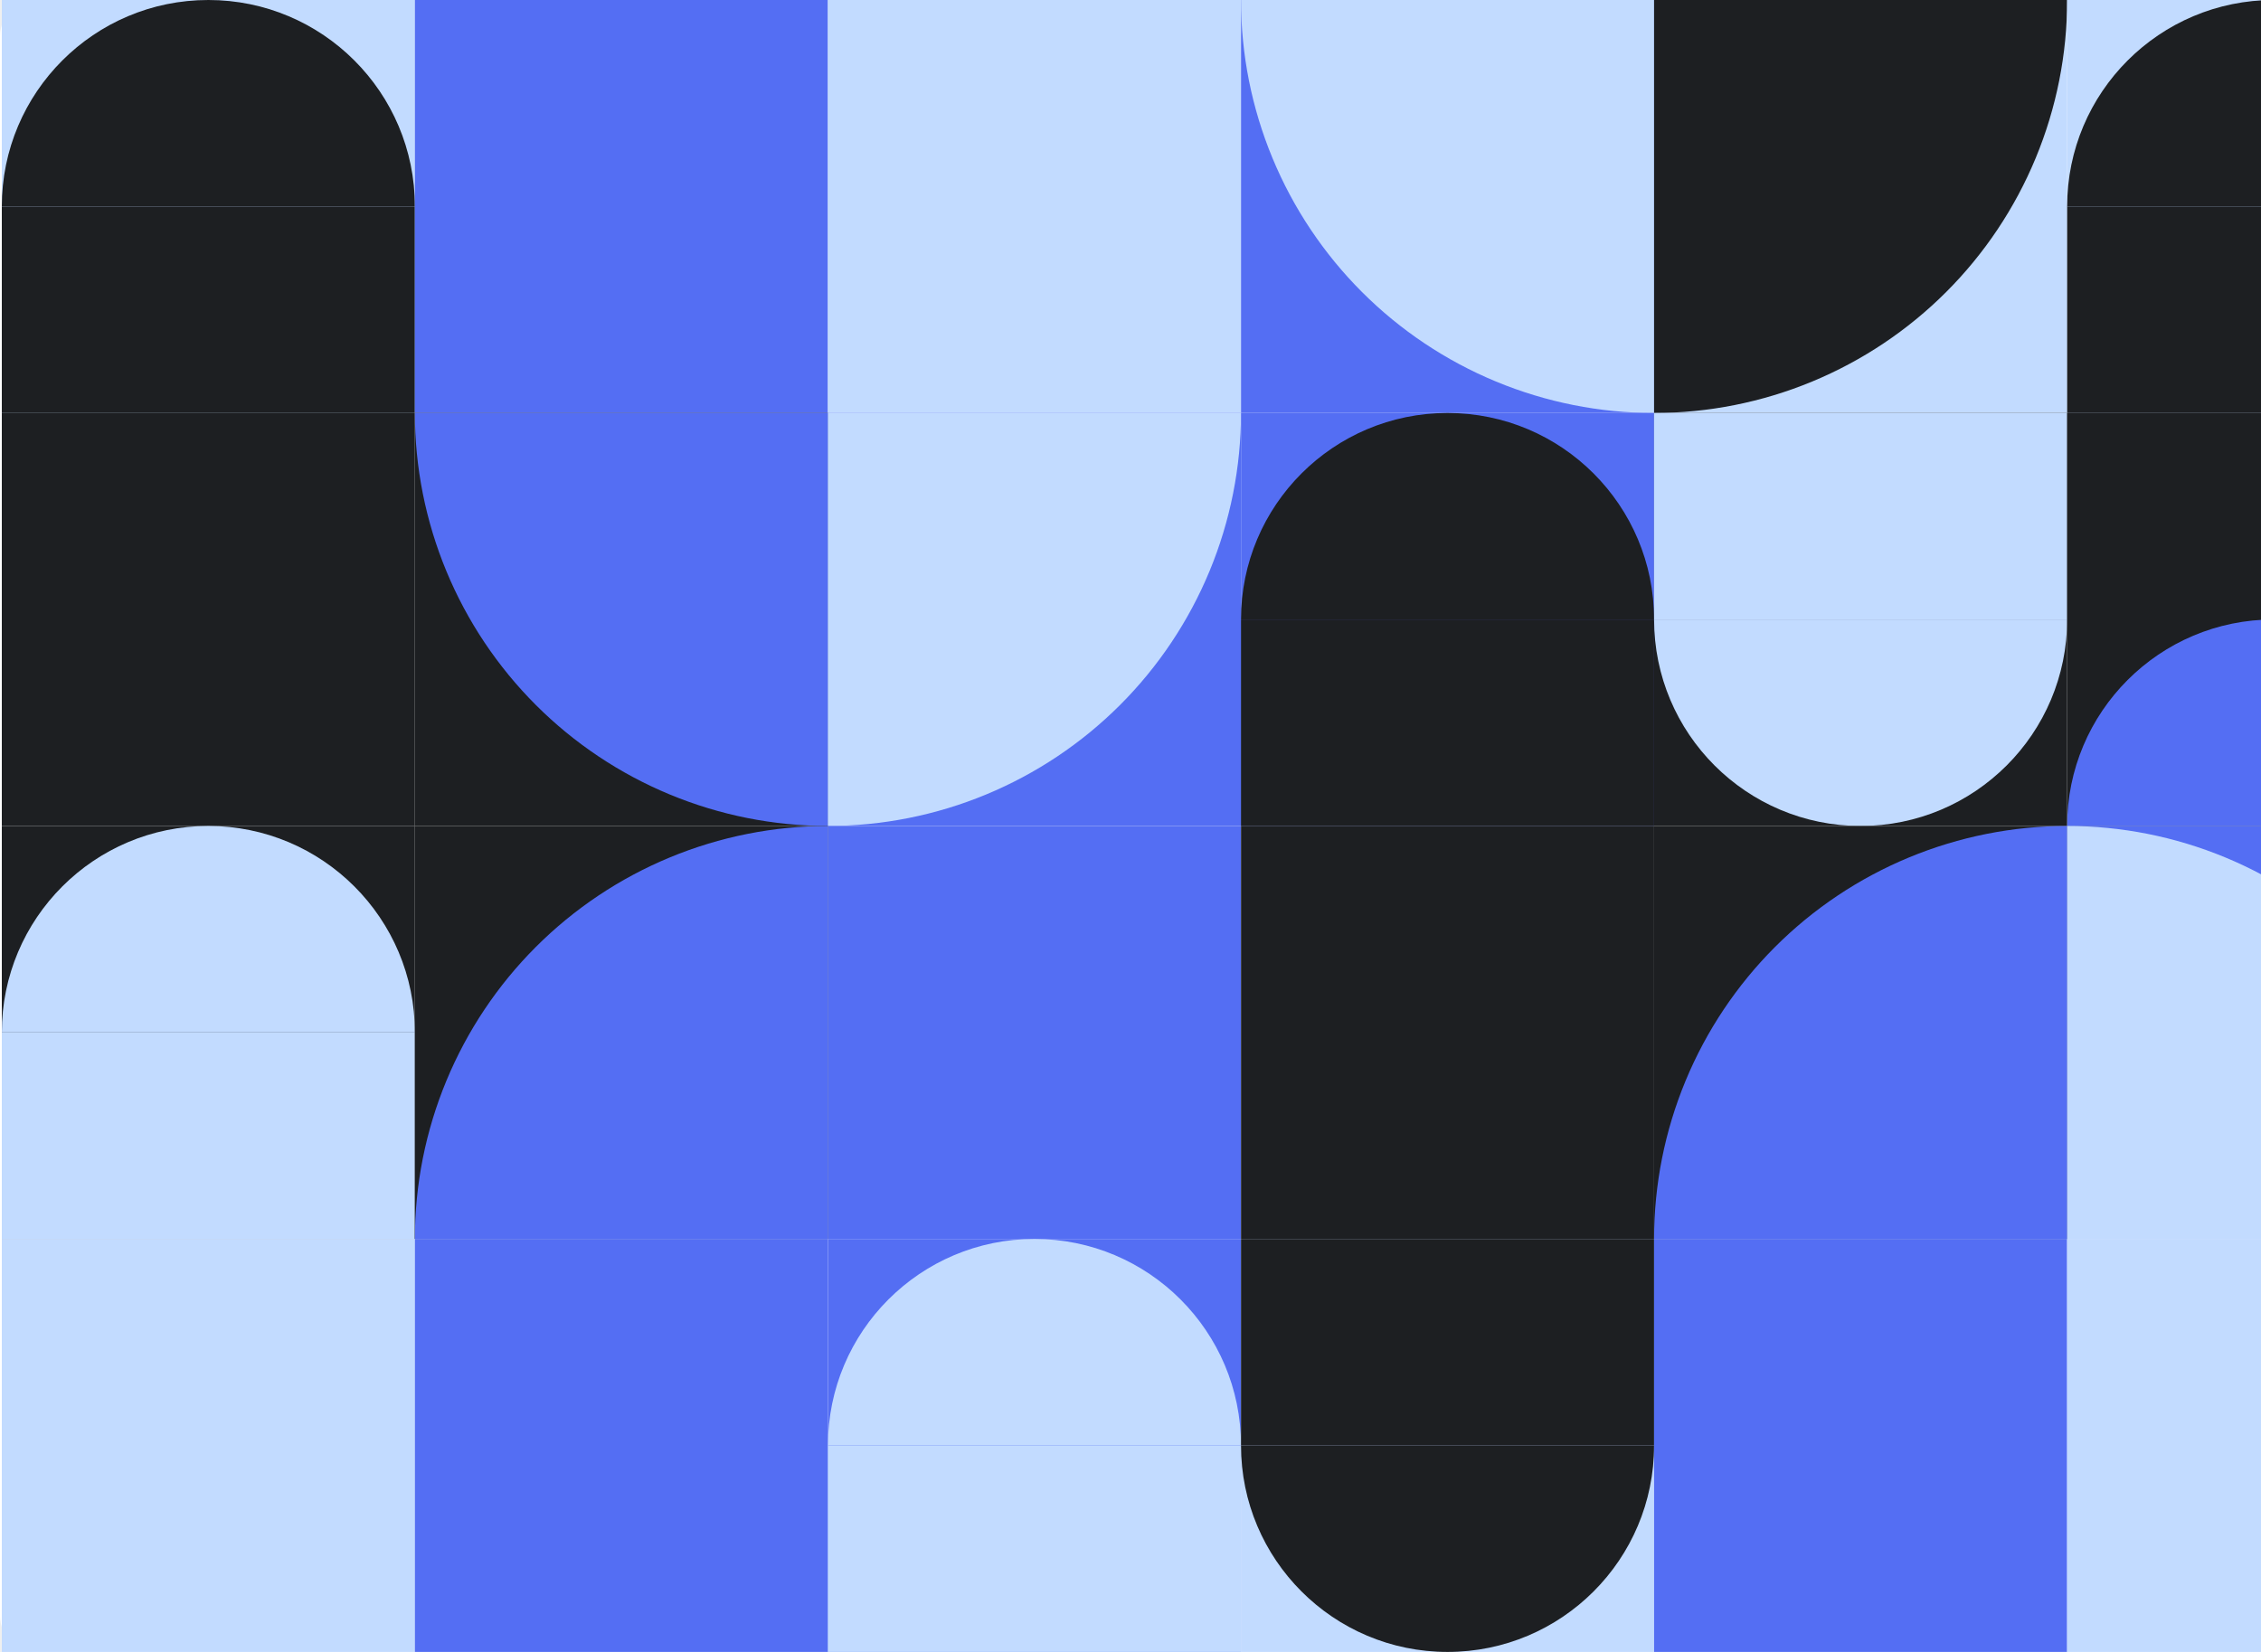
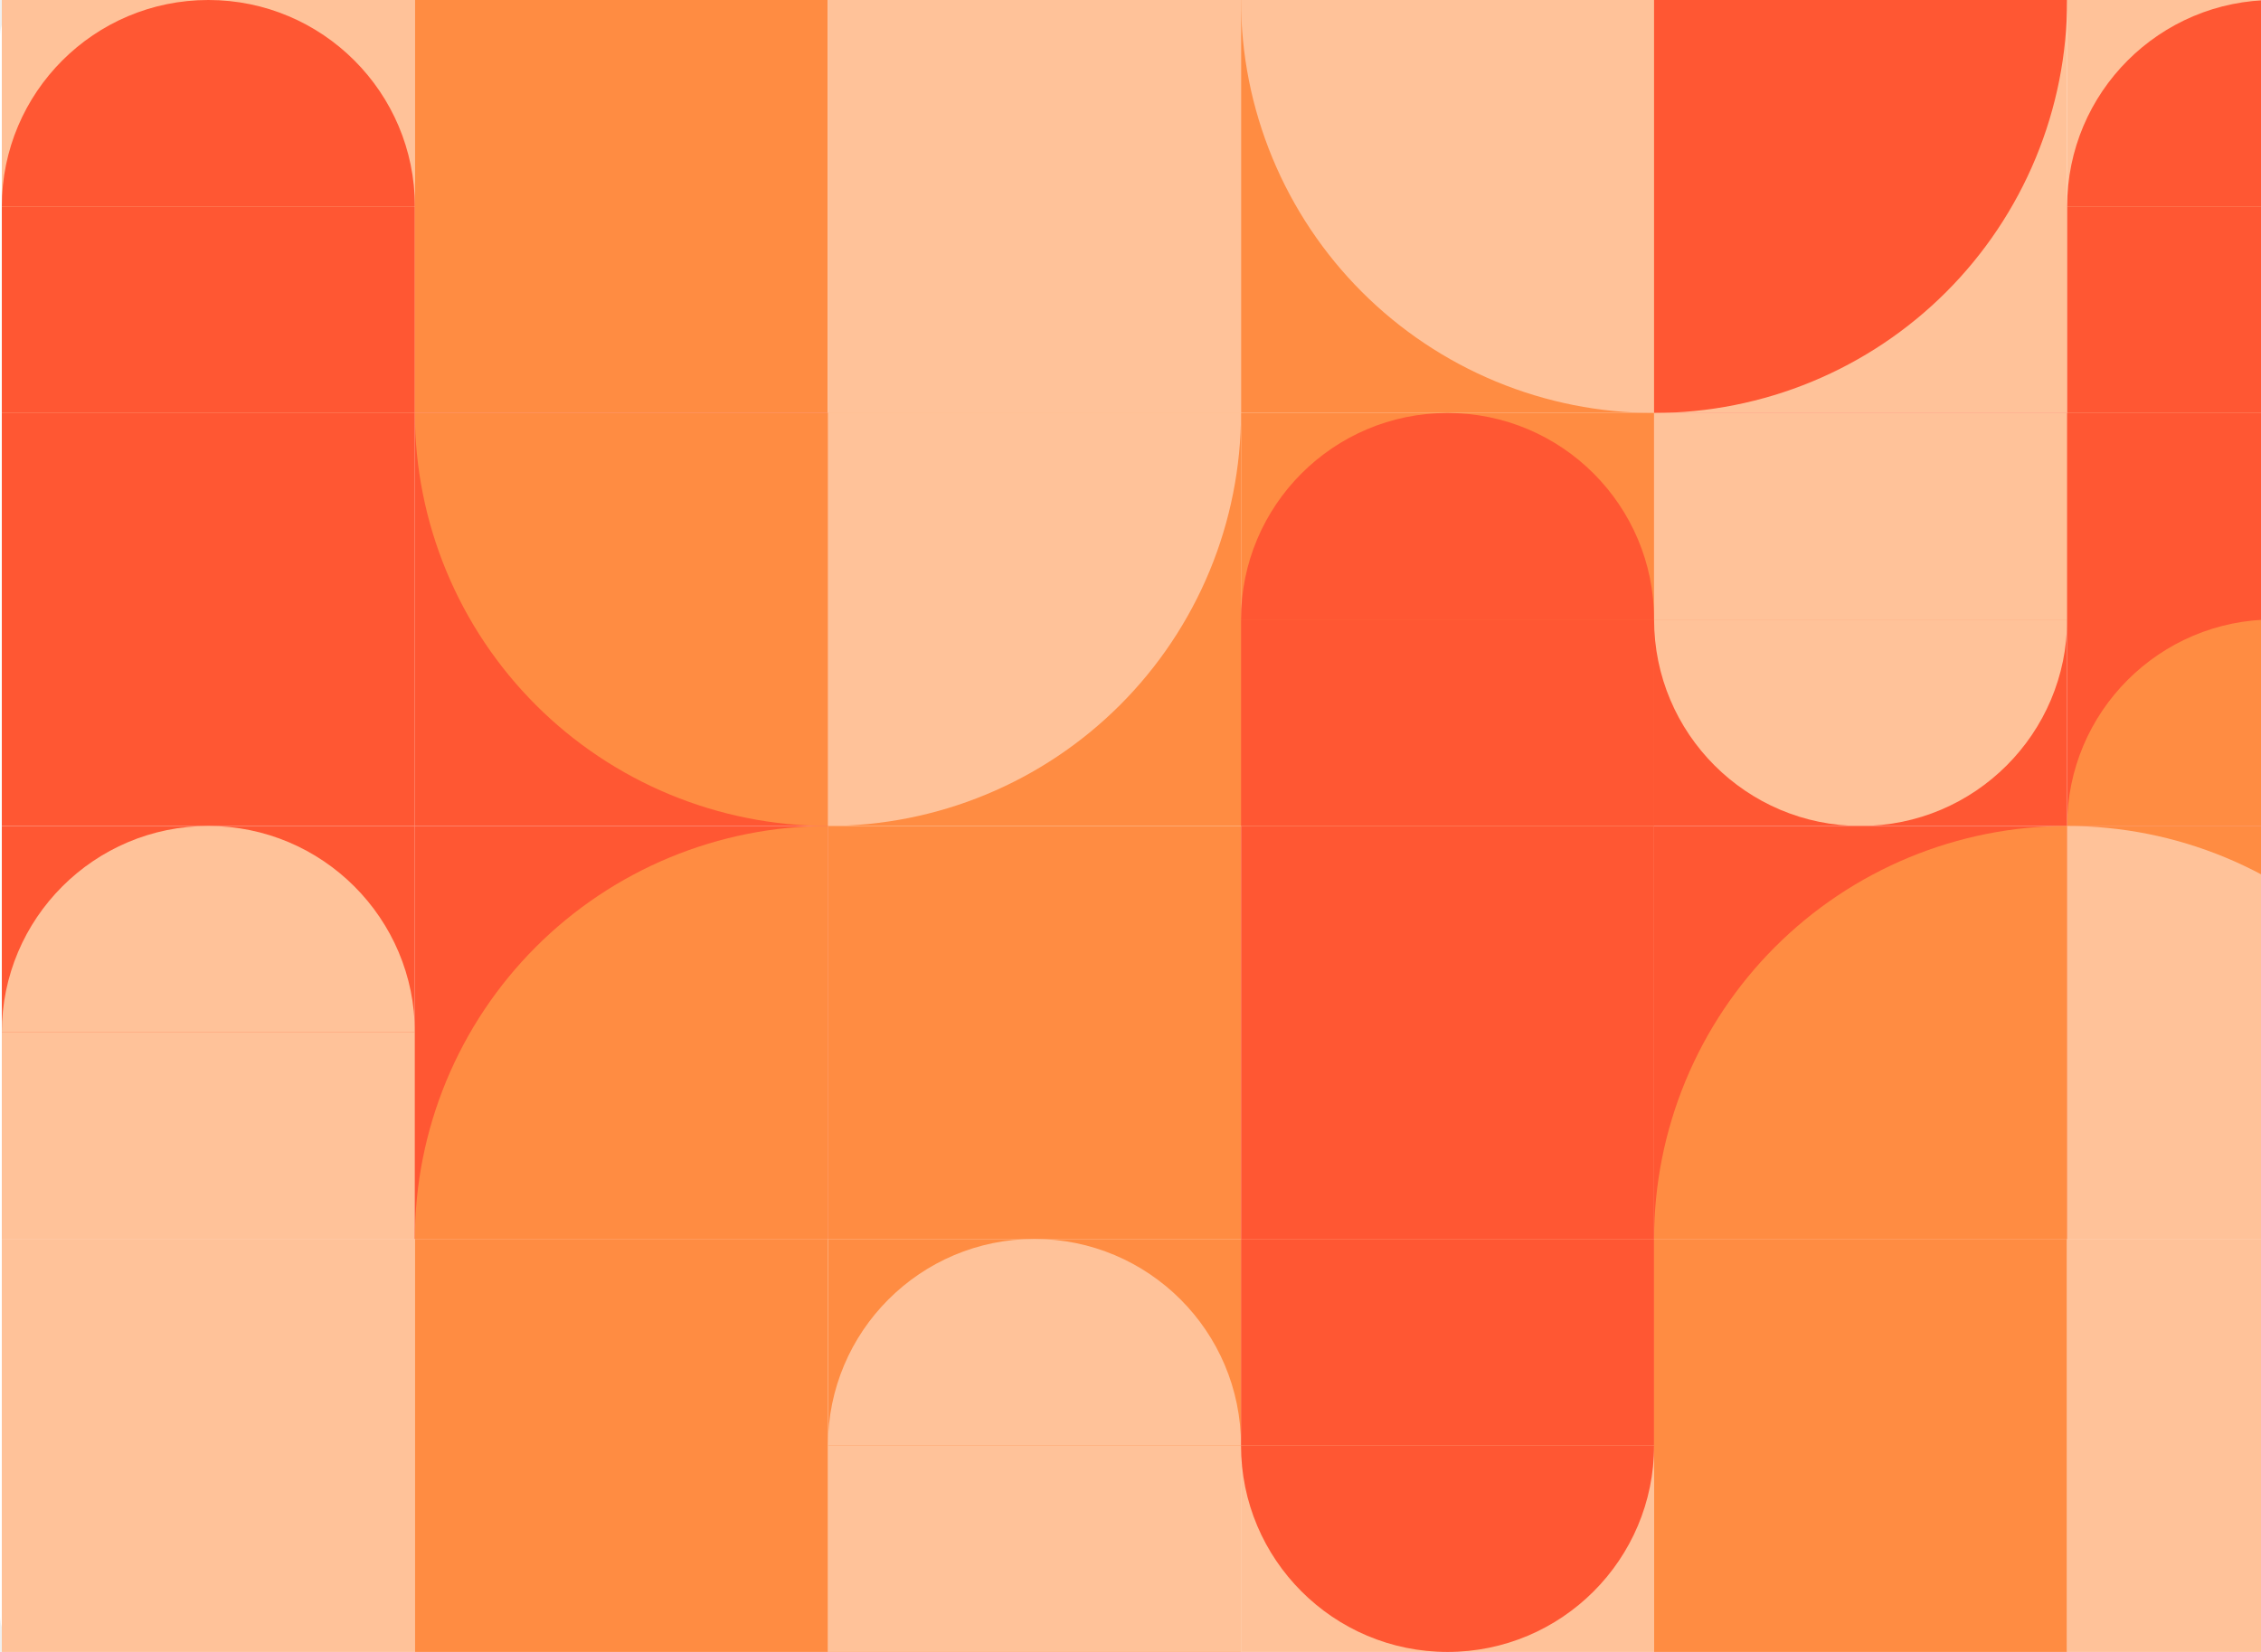
<svg xmlns="http://www.w3.org/2000/svg" width="1248" height="912" viewBox="0 0 1248 912" fill="none">
  <rect width="1248" height="912" rx="20" fill="white" />
  <g clip-path="url(#clip0_218_6797)">
-     <rect x="229" y="228" width="228" height="228" transform="rotate(180 229 228)" fill="#C2DBFF" />
-     <rect x="229" y="228" width="228" height="114" transform="rotate(180 229 228)" fill="#1D1F22" />
-     <path d="M115 0C52.039 0 1 51.039 1 114L229 114C229 51.039 177.96 0 115 0Z" fill="#1D1F22" />
-     <rect width="228" height="228" transform="matrix(-1 0 0 1 457 0)" fill="#546EF3" />
-     <rect width="228" height="228" transform="matrix(1 0 0 -1 457 228)" fill="#C2DBFF" />
-     <rect x="685" width="228" height="228" fill="#546EF3" />
-     <path d="M685 4.57764e-05C685 29.941 690.898 59.59 702.356 87.252C713.814 114.914 730.608 140.049 751.78 161.22C772.952 182.392 798.086 199.186 825.748 210.645C853.411 222.103 883.059 228 913 228L913 4.57764e-05H685Z" fill="#C2DBFF" />
-     <rect width="228" height="228" transform="matrix(-1 0 0 1 1141 0)" fill="#C2DBFF" />
-     <path d="M1141 4.57764e-05C1141 29.941 1135.1 59.59 1123.64 87.252C1112.19 114.914 1095.39 140.049 1074.22 161.22C1053.05 182.392 1027.91 199.186 1000.25 210.645C972.589 222.103 942.941 228 913 228L913 4.57764e-05H1141Z" fill="#1D1F22" />
-     <rect x="1369" y="228" width="228" height="228" transform="rotate(180 1369 228)" fill="#C2DBFF" />
-     <rect x="1369" y="228" width="228" height="114" transform="rotate(180 1369 228)" fill="#1D1F22" />
-     <path d="M1255 0C1192.04 0 1141 51.039 1141 114L1369 114C1369 51.039 1317.96 0 1255 0Z" fill="#1D1F22" />
-     <rect x="229" y="456" width="228" height="228" transform="rotate(180 229 456)" fill="#1D1F22" />
-     <rect width="228" height="228" transform="matrix(-1 0 0 1 457 228)" fill="#1D1F22" />
-     <path d="M229 228C229 257.941 234.898 287.59 246.356 315.252C257.814 342.914 274.608 368.049 295.78 389.22C316.952 410.392 342.086 427.186 369.748 438.645C397.411 450.103 427.059 456 457 456L457 228H229Z" fill="#546EF3" />
-     <rect width="228" height="228" transform="matrix(1 0 0 -1 456.999 456)" fill="#546EF3" />
-     <path d="M684.999 228C684.999 257.941 679.101 287.59 667.643 315.252C656.185 342.914 639.391 368.049 618.219 389.22C597.047 410.392 571.913 427.186 544.251 438.645C516.589 450.103 486.94 456 456.999 456L456.999 228H684.999Z" fill="#C2DBFF" />
-     <rect x="684.999" y="228" width="228" height="228" fill="#546EF3" />
-     <rect x="684.999" y="342" width="228" height="114" fill="#1D1F22" />
-     <path d="M799 228C861.961 228 913 279.04 913 342H685C685 279.04 736.04 228 799 228Z" fill="#1D1F22" />
-     <rect width="228" height="228" transform="matrix(-1 0 0 1 1141 228)" fill="#1D1F22" />
-     <rect width="228" height="114" transform="matrix(-1 0 0 1 1141 228)" fill="#C2DBFF" />
-     <path d="M1027 456C964.039 456 913 404.96 913 342H1141C1141 404.96 1089.96 456 1027 456Z" fill="#C2DBFF" />
-     <rect x="1369" y="456" width="228" height="228" transform="rotate(180 1369 456)" fill="#1D1F22" />
-     <path d="M1255 342C1192.04 342 1141 393.04 1141 456H1369C1369 393.04 1317.96 342 1255 342Z" fill="#546EF3" />
-     <rect x="229" y="684" width="228" height="228" transform="rotate(180 229 684)" fill="#1D1F22" />
-     <rect x="229" y="684" width="228" height="114" transform="rotate(180 229 684)" fill="#C2DBFF" />
-     <path d="M115 456C52.039 456 1 507.039 1 570H229C229 507.039 177.96 456 115 456Z" fill="#C2DBFF" />
-     <rect width="228" height="228" transform="matrix(-1 0 0 1 457 456)" fill="#1D1F22" />
-     <path d="M229 684C229 654.058 234.898 624.41 246.356 596.748C257.814 569.086 274.608 543.951 295.78 522.78C316.952 501.608 342.086 484.813 369.748 473.355C397.411 461.897 427.059 456 457 456L457 684H229Z" fill="#546EF3" />
-     <rect width="228" height="228" transform="matrix(1 0 0 -1 457 684)" fill="#546EF3" />
-     <rect x="685" y="456" width="228" height="228" fill="#1D1F22" />
-     <rect width="228" height="228" transform="matrix(-1 0 0 1 1141 456)" fill="#1D1F22" />
-     <path d="M912.999 684C912.999 654.058 918.897 624.41 930.355 596.748C941.813 569.086 958.607 543.951 979.779 522.78C1000.95 501.608 1026.09 484.813 1053.75 473.355C1081.41 461.897 1111.06 456 1141 456L1141 684H912.999Z" fill="#546EF3" />
-     <rect x="1369" y="684" width="228" height="228" transform="rotate(180 1369 684)" fill="#546EF3" />
-     <path d="M1369 684C1369 654.058 1363.1 624.41 1351.64 596.748C1340.19 569.086 1323.39 543.951 1302.22 522.78C1281.05 501.608 1255.91 484.813 1228.25 473.355C1200.59 461.897 1170.94 456 1141 456L1141 684H1369Z" fill="#C2DBFF" />
-     <rect x="229" y="912" width="228" height="228" transform="rotate(180 229 912)" fill="#C2DBFF" />
-     <rect width="228" height="228" transform="matrix(-1 0 0 1 456.999 684)" fill="#546EF3" />
-     <rect width="228" height="228" transform="matrix(1 0 0 -1 456.999 912)" fill="#546EF3" />
-     <rect width="228" height="114" transform="matrix(1 0 0 -1 456.999 912)" fill="#C2DBFF" />
-     <path d="M570.999 684C508.038 684 456.999 735.04 456.999 798H684.999C684.999 735.04 633.959 684 570.999 684Z" fill="#C2DBFF" />
-     <rect x="684.999" y="684" width="228" height="228" fill="#C2DBFF" />
-     <rect x="684.999" y="684" width="228" height="114" fill="#1D1F22" />
-     <path d="M799 912C861.961 912 913 860.96 913 798H685C685 860.96 736.04 912 799 912Z" fill="#1D1F22" />
-     <rect width="228" height="228" transform="matrix(-1 0 0 1 1141 684)" fill="#546EF3" />
-     <rect x="1369" y="912" width="228" height="228" transform="rotate(180 1369 912)" fill="#C2DBFF" />
+     <rect x="229" y="228" width="228" height="228" transform="rotate(180 229 228)" fill="#FFC299" />
+     <rect x="229" y="228" width="228" height="114" transform="rotate(180 229 228)" fill="#FF5733" />
+     <path d="M115 0C52.039 0 1 51.039 1 114L229 114C229 51.039 177.96 0 115 0Z" fill="#FF5733" />
+     <rect width="228" height="228" transform="matrix(-1 0 0 1 457 0)" fill="#FF8C42" />
+     <rect width="228" height="228" transform="matrix(1 0 0 -1 457 228)" fill="#FFC299" />
+     <rect x="685" width="228" height="228" fill="#FF8C42" />
+     <path d="M685 4.57764e-05C685 29.941 690.898 59.59 702.356 87.252C713.814 114.914 730.608 140.049 751.78 161.22C772.952 182.392 798.086 199.186 825.748 210.645C853.411 222.103 883.059 228 913 228L913 4.57764e-05H685Z" fill="#FFC299" />
+     <rect width="228" height="228" transform="matrix(-1 0 0 1 1141 0)" fill="#FFC299" />
+     <path d="M1141 4.57764e-05C1141 29.941 1135.1 59.59 1123.64 87.252C1112.19 114.914 1095.39 140.049 1074.22 161.22C1053.05 182.392 1027.91 199.186 1000.25 210.645C972.589 222.103 942.941 228 913 228L913 4.57764e-05H1141Z" fill="#FF5733" />
+     <rect x="1369" y="228" width="228" height="228" transform="rotate(180 1369 228)" fill="#FFC299" />
+     <rect x="1369" y="228" width="228" height="114" transform="rotate(180 1369 228)" fill="#FF5733" />
+     <path d="M1255 0C1192.04 0 1141 51.039 1141 114L1369 114C1369 51.039 1317.96 0 1255 0Z" fill="#FF5733" />
+     <rect x="229" y="456" width="228" height="228" transform="rotate(180 229 456)" fill="#FF5733" />
+     <rect width="228" height="228" transform="matrix(-1 0 0 1 457 228)" fill="#FF5733" />
+     <path d="M229 228C229 257.941 234.898 287.59 246.356 315.252C257.814 342.914 274.608 368.049 295.78 389.22C316.952 410.392 342.086 427.186 369.748 438.645C397.411 450.103 427.059 456 457 456L457 228H229Z" fill="#FF8C42" />
+     <rect width="228" height="228" transform="matrix(1 0 0 -1 456.999 456)" fill="#FF8C42" />
+     <path d="M684.999 228C684.999 257.941 679.101 287.59 667.643 315.252C656.185 342.914 639.391 368.049 618.219 389.22C597.047 410.392 571.913 427.186 544.251 438.645C516.589 450.103 486.94 456 456.999 456L456.999 228H684.999Z" fill="#FFC299" />
+     <rect x="684.999" y="228" width="228" height="228" fill="#FF8C42" />
+     <rect x="684.999" y="342" width="228" height="114" fill="#FF5733" />
+     <path d="M799 228C861.961 228 913 279.04 913 342H685C685 279.04 736.04 228 799 228Z" fill="#FF5733" />
+     <rect width="228" height="228" transform="matrix(-1 0 0 1 1141 228)" fill="#FF5733" />
+     <rect width="228" height="114" transform="matrix(-1 0 0 1 1141 228)" fill="#FFC299" />
+     <path d="M1027 456C964.039 456 913 404.96 913 342H1141C1141 404.96 1089.96 456 1027 456Z" fill="#FFC299" />
+     <rect x="1369" y="456" width="228" height="228" transform="rotate(180 1369 456)" fill="#FF5733" />
+     <path d="M1255 342C1192.04 342 1141 393.04 1141 456H1369C1369 393.04 1317.96 342 1255 342Z" fill="#FF8C42" />
+     <rect x="229" y="684" width="228" height="228" transform="rotate(180 229 684)" fill="#FF5733" />
+     <rect x="229" y="684" width="228" height="114" transform="rotate(180 229 684)" fill="#FFC299" />
+     <path d="M115 456C52.039 456 1 507.039 1 570H229C229 507.039 177.96 456 115 456Z" fill="#FFC299" />
+     <rect width="228" height="228" transform="matrix(-1 0 0 1 457 456)" fill="#FF5733" />
+     <path d="M229 684C229 654.058 234.898 624.41 246.356 596.748C257.814 569.086 274.608 543.951 295.78 522.78C316.952 501.608 342.086 484.813 369.748 473.355C397.411 461.897 427.059 456 457 456L457 684H229Z" fill="#FF8C42" />
+     <rect width="228" height="228" transform="matrix(1 0 0 -1 457 684)" fill="#FF8C42" />
+     <rect x="685" y="456" width="228" height="228" fill="#FF5733" />
+     <rect width="228" height="228" transform="matrix(-1 0 0 1 1141 456)" fill="#FF5733" />
+     <path d="M912.999 684C912.999 654.058 918.897 624.41 930.355 596.748C941.813 569.086 958.607 543.951 979.779 522.78C1000.95 501.608 1026.09 484.813 1053.75 473.355C1081.41 461.897 1111.06 456 1141 456L1141 684H912.999Z" fill="#FF8C42" />
+     <rect x="1369" y="684" width="228" height="228" transform="rotate(180 1369 684)" fill="#FF8C42" />
+     <path d="M1369 684C1369 654.058 1363.1 624.41 1351.64 596.748C1340.19 569.086 1323.39 543.951 1302.22 522.78C1281.05 501.608 1255.91 484.813 1228.25 473.355C1200.59 461.897 1170.94 456 1141 456L1141 684H1369Z" fill="#FFC299" />
+     <rect x="229" y="912" width="228" height="228" transform="rotate(180 229 912)" fill="#FFC299" />
+     <rect width="228" height="228" transform="matrix(-1 0 0 1 456.999 684)" fill="#FF8C42" />
+     <rect width="228" height="228" transform="matrix(1 0 0 -1 456.999 912)" fill="#FF8C42" />
+     <rect width="228" height="114" transform="matrix(1 0 0 -1 456.999 912)" fill="#FFC299" />
+     <path d="M570.999 684C508.038 684 456.999 735.04 456.999 798H684.999C684.999 735.04 633.959 684 570.999 684Z" fill="#FFC299" />
+     <rect x="684.999" y="684" width="228" height="228" fill="#FFC299" />
+     <rect x="684.999" y="684" width="228" height="114" fill="#FF5733" />
+     <path d="M799 912C861.961 912 913 860.96 913 798H685C685 860.96 736.04 912 799 912Z" fill="#FF5733" />
+     <rect width="228" height="228" transform="matrix(-1 0 0 1 1141 684)" fill="#FF8C42" />
+     <rect x="1369" y="912" width="228" height="228" transform="rotate(180 1369 912)" fill="#FFC299" />
  </g>
  <defs>
    <clipPath id="clip0_218_6797">
      <rect width="1247" height="912" fill="white" transform="translate(1)" />
    </clipPath>
  </defs>
</svg>
